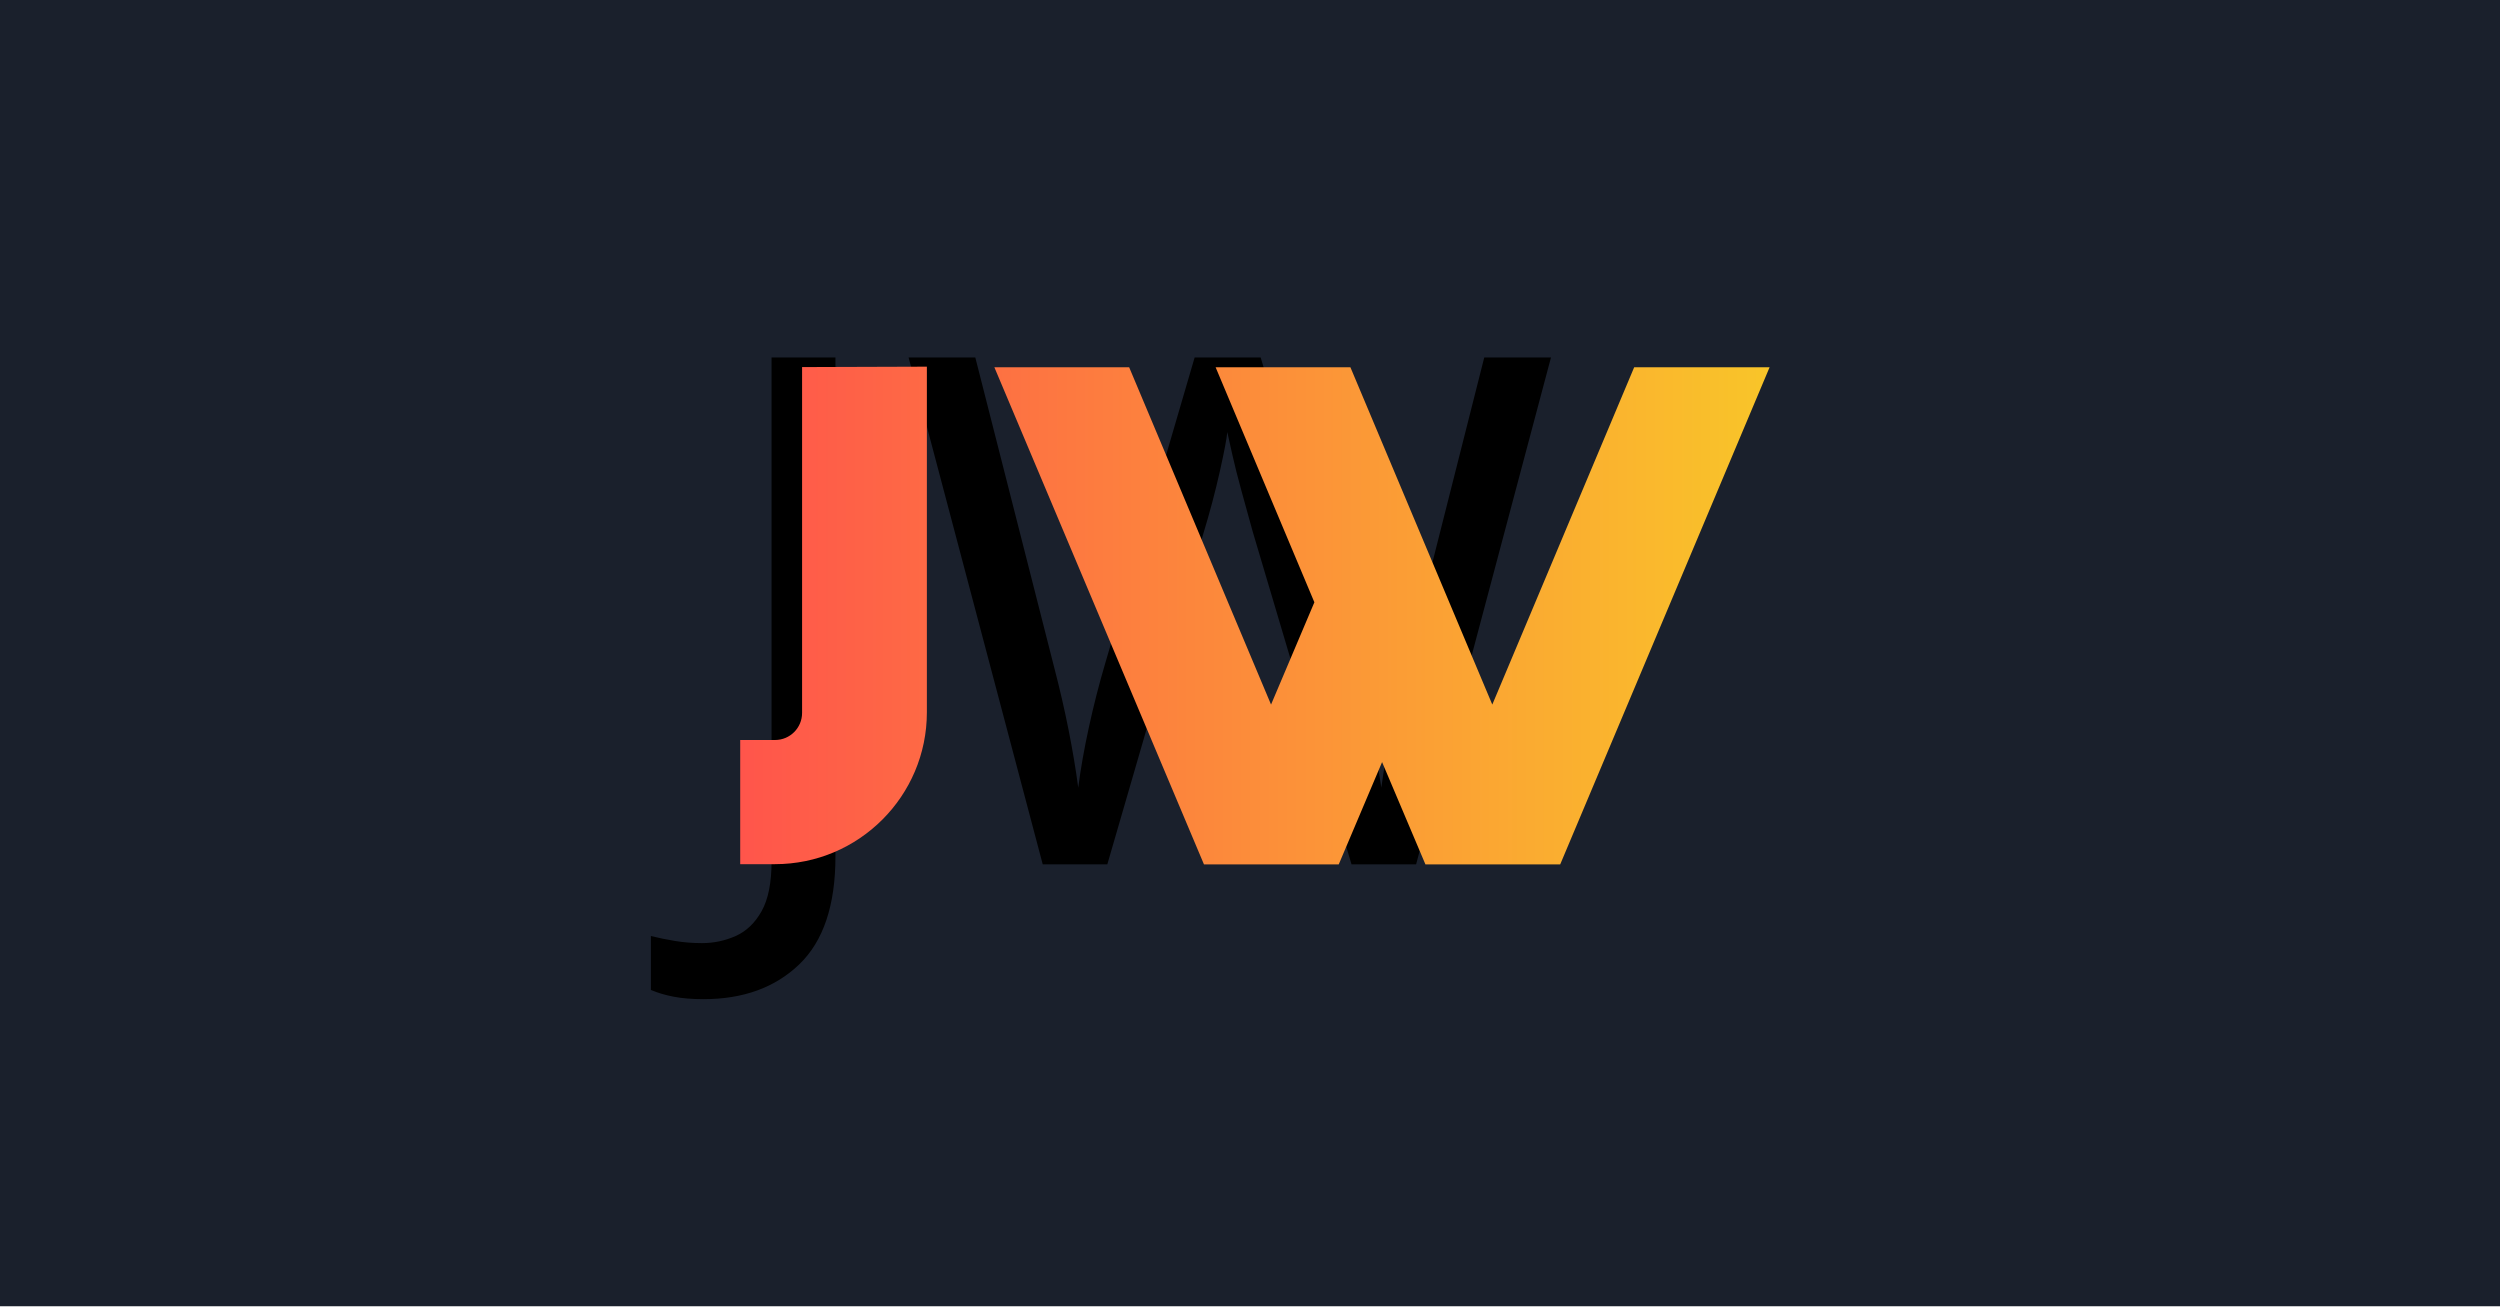
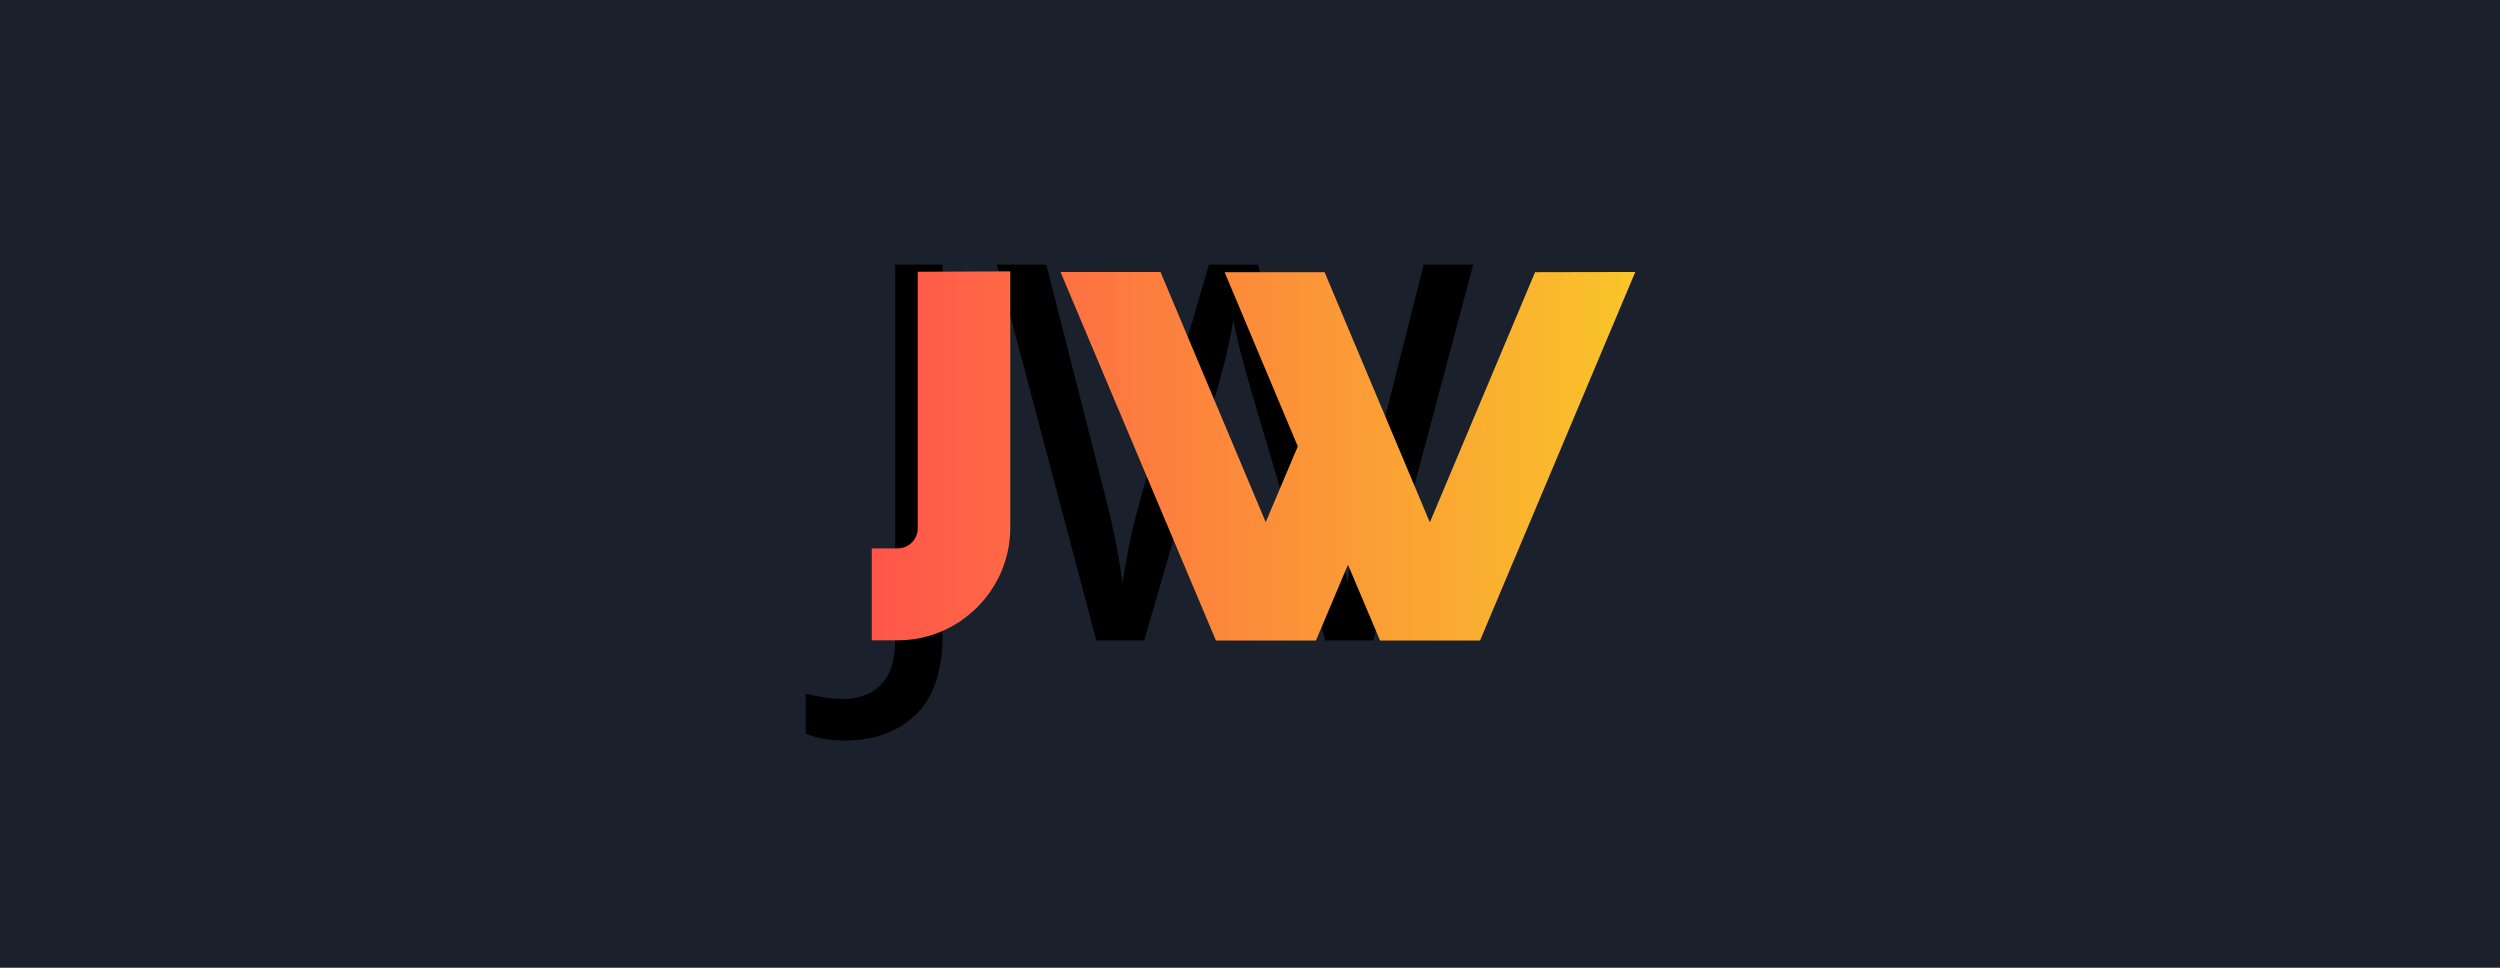
- <svg xmlns="http://www.w3.org/2000/svg" version="1.1" id="Layer_1" x="0px" y="0px" viewBox="0 0 1200 627" style="enable-background:new 0 0 1200 627;" xml:space="preserve">
+ <svg xmlns="http://www.w3.org/2000/svg" version="1.1" x="0px" y="0px" viewBox="0 0 1240 480" style="enable-background:new 0 0 1240 480;" xml:space="preserve">
  <style type="text/css">
	.st0{fill:#1A202C;}
- 	.st1{font-family:'OvergrowDemo';}
- 	.st2{font-size:340.735px;}
- 	.st3{fill:url(#SVGID_1_);}
- 	.st4{fill:url(#SVGID_2_);}
+ 	.st1{fill:url(#SVGID_1_);}
+ 	.st2{fill:url(#SVGID_2_);}
+ 	.st3{font-family:'OvergrowDemo';}
+ 	.st4{font-size:261.1px;}
	.st5{fill:url(#SVGID_3_);}
	.st6{fill:url(#SVGID_4_);}
</style>
-   <rect class="st0" width="1200" height="627" />
-   <g>
-     <text transform="matrix(1 0 0 1 339 414.8665)" class="st1 st2">JW</text>
+   <g id="Layer_1">
+     <rect x="-1261" y="-73.5" class="st0" width="1200" height="627" />
    <g>
-       <linearGradient id="SVGID_1_" gradientUnits="userSpaceOnUse" x1="355.3" y1="173.4" x2="849.365" y2="173.4" gradientTransform="matrix(1 0 0 1 0 122)">
-         <stop offset="0" style="stop-color:#FF554B" />
-         <stop offset="1" style="stop-color:#F9C529" />
-       </linearGradient>
-       <path class="st3" d="M444.9,176v165.9c0,40.2-32.7,72.9-72.9,72.9h-16.7v-59.6H372c7.2,0,13-5.8,13-13v-166L444.9,176z" />
-       <linearGradient id="SVGID_2_" gradientUnits="userSpaceOnUse" x1="355.355" y1="173.6" x2="849.42" y2="173.6" gradientTransform="matrix(1 0 0 1 0 122)">
-         <stop offset="0" style="stop-color:#FF554B" />
-         <stop offset="1" style="stop-color:#F9C529" />
-       </linearGradient>
-       <path class="st4" d="M849.4,176.3L748.9,414.9h-64.7l-20.8-49.1l-20.8,49.1h-64.7L477.3,176.3H542l68.1,161.9l20.8-49.1    l-47.4-112.8h64.7l68.1,161.9l68.1-161.9L849.4,176.3L849.4,176.3z" />
+       <text transform="matrix(1 0 0 1 -861.0003 317.6751)" class="st3" style="font-size:261.1px;">JW</text>
+       <g>
+         <linearGradient id="SVGID_1_" gradientUnits="userSpaceOnUse" x1="-848.511" y1="376.872" x2="-469.917" y2="376.872" gradientTransform="matrix(1 0 0 -1 0 603)">
+           <stop offset="0" style="stop-color:#FF554B" />
+           <stop offset="1" style="stop-color:#F9C529" />
+         </linearGradient>
+         <path class="st1" d="M-779.9,134.6v127.1c0,30.8-25.1,55.9-55.9,55.9h-12.8V272h12.8c5.5,0,10-4.4,10-10V134.8L-779.9,134.6z" />
+         <linearGradient id="SVGID_2_" gradientUnits="userSpaceOnUse" x1="-848.468" y1="376.718" x2="-469.874" y2="376.718" gradientTransform="matrix(1 0 0 -1 0 603)">
+           <stop offset="0" style="stop-color:#FF554B" />
+           <stop offset="1" style="stop-color:#F9C529" />
+         </linearGradient>
+         <path class="st2" d="M-469.9,134.9l-77,182.8h-49.6l-15.9-37.6l-15.9,37.6h-49.6L-755,134.9h49.6l52.2,124.1l15.9-37.6     l-36.3-86.4h49.6l52.2,124.1l52.2-124.1H-469.9L-469.9,134.9z" />
+       </g>
    </g>
  </g>
-   <rect x="1261" y="73.5" class="st0" width="1240" height="480" />
-   <g>
-     <text transform="matrix(1 0 0 1 1620 414.8662)" class="st1 st2">JW</text>
+   <g id="Layer_2">
+     <rect class="st0" width="1240" height="480" />
    <g>
-       <linearGradient id="SVGID_3_" gradientUnits="userSpaceOnUse" x1="1636.3" y1="333.601" x2="2130.365" y2="333.601" gradientTransform="matrix(1 0 0 -1 0 629)">
-         <stop offset="0" style="stop-color:#FF554B" />
-         <stop offset="1" style="stop-color:#F9C529" />
-       </linearGradient>
-       <path class="st5" d="M1725.9,176v165.9c0,40.2-32.7,72.9-72.9,72.9h-16.7v-59.6h16.7c7.2,0,13-5.8,13-13v-166L1725.9,176z" />
-       <linearGradient id="SVGID_4_" gradientUnits="userSpaceOnUse" x1="1636.355" y1="333.401" x2="2130.42" y2="333.401" gradientTransform="matrix(1 0 0 -1 0 629)">
-         <stop offset="0" style="stop-color:#FF554B" />
-         <stop offset="1" style="stop-color:#F9C529" />
-       </linearGradient>
-       <path class="st6" d="M2130.4,176.3l-100.5,238.6h-64.7l-20.8-49.1l-20.8,49.1h-64.7l-100.6-238.6h64.7l68.1,161.9l20.8-49.1    l-47.4-112.8h64.7l68.1,161.9l68.1-161.9L2130.4,176.3L2130.4,176.3z" />
+       <text transform="matrix(1 0 0 1 420.0003 317.6752)" class="st3 st4">JW</text>
+       <g>
+         <linearGradient id="SVGID_3_" gradientUnits="userSpaceOnUse" x1="432.491" y1="103.131" x2="811.084" y2="103.131" gradientTransform="matrix(1 0 0 1 0 123)">
+           <stop offset="0" style="stop-color:#FF554B" />
+           <stop offset="1" style="stop-color:#F9C529" />
+         </linearGradient>
+         <path class="st5" d="M501.1,134.6v127.1c0,30.8-25.1,55.9-55.9,55.9h-12.8V272h12.8c5.5,0,10-4.4,10-10V134.8L501.1,134.6z" />
+         <linearGradient id="SVGID_4_" gradientUnits="userSpaceOnUse" x1="432.533" y1="103.284" x2="811.127" y2="103.284" gradientTransform="matrix(1 0 0 1 0 123)">
+           <stop offset="0" style="stop-color:#FF554B" />
+           <stop offset="1" style="stop-color:#F9C529" />
+         </linearGradient>
+         <path class="st6" d="M811.1,134.9l-77,182.8h-49.6l-15.9-37.6l-15.9,37.6h-49.6L526,134.9h49.6l52.2,124.1l15.9-37.6l-36.3-86.4     h49.6l52.2,124.1l52.2-124.1L811.1,134.9L811.1,134.9z" />
+       </g>
    </g>
  </g>
</svg>
